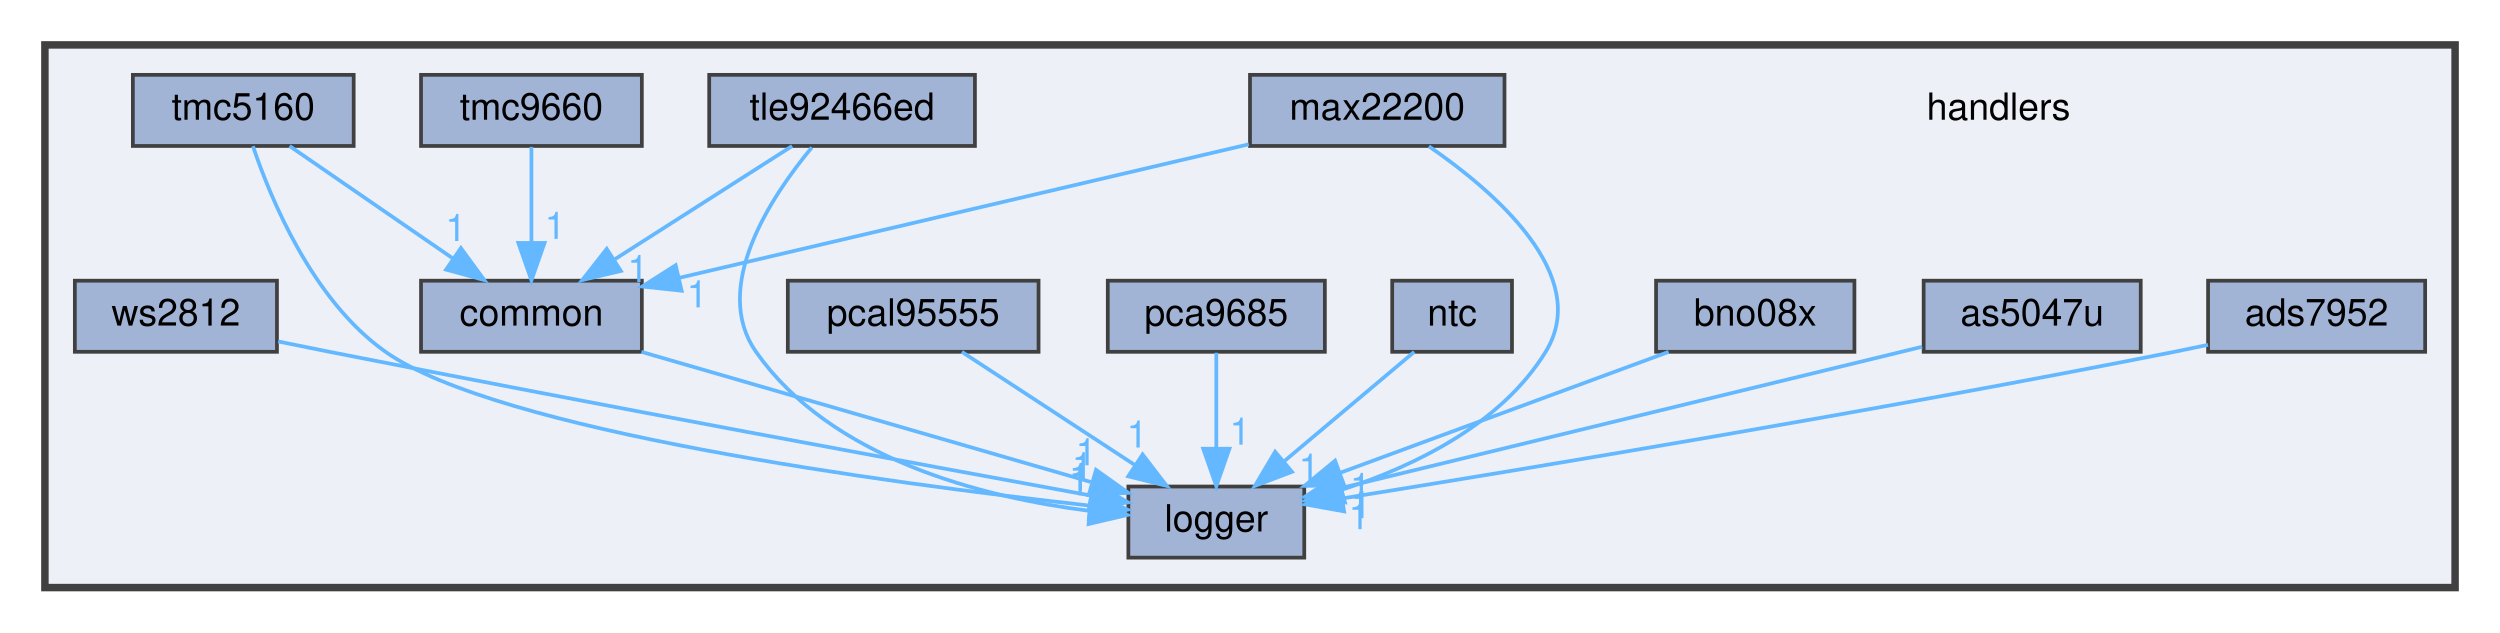
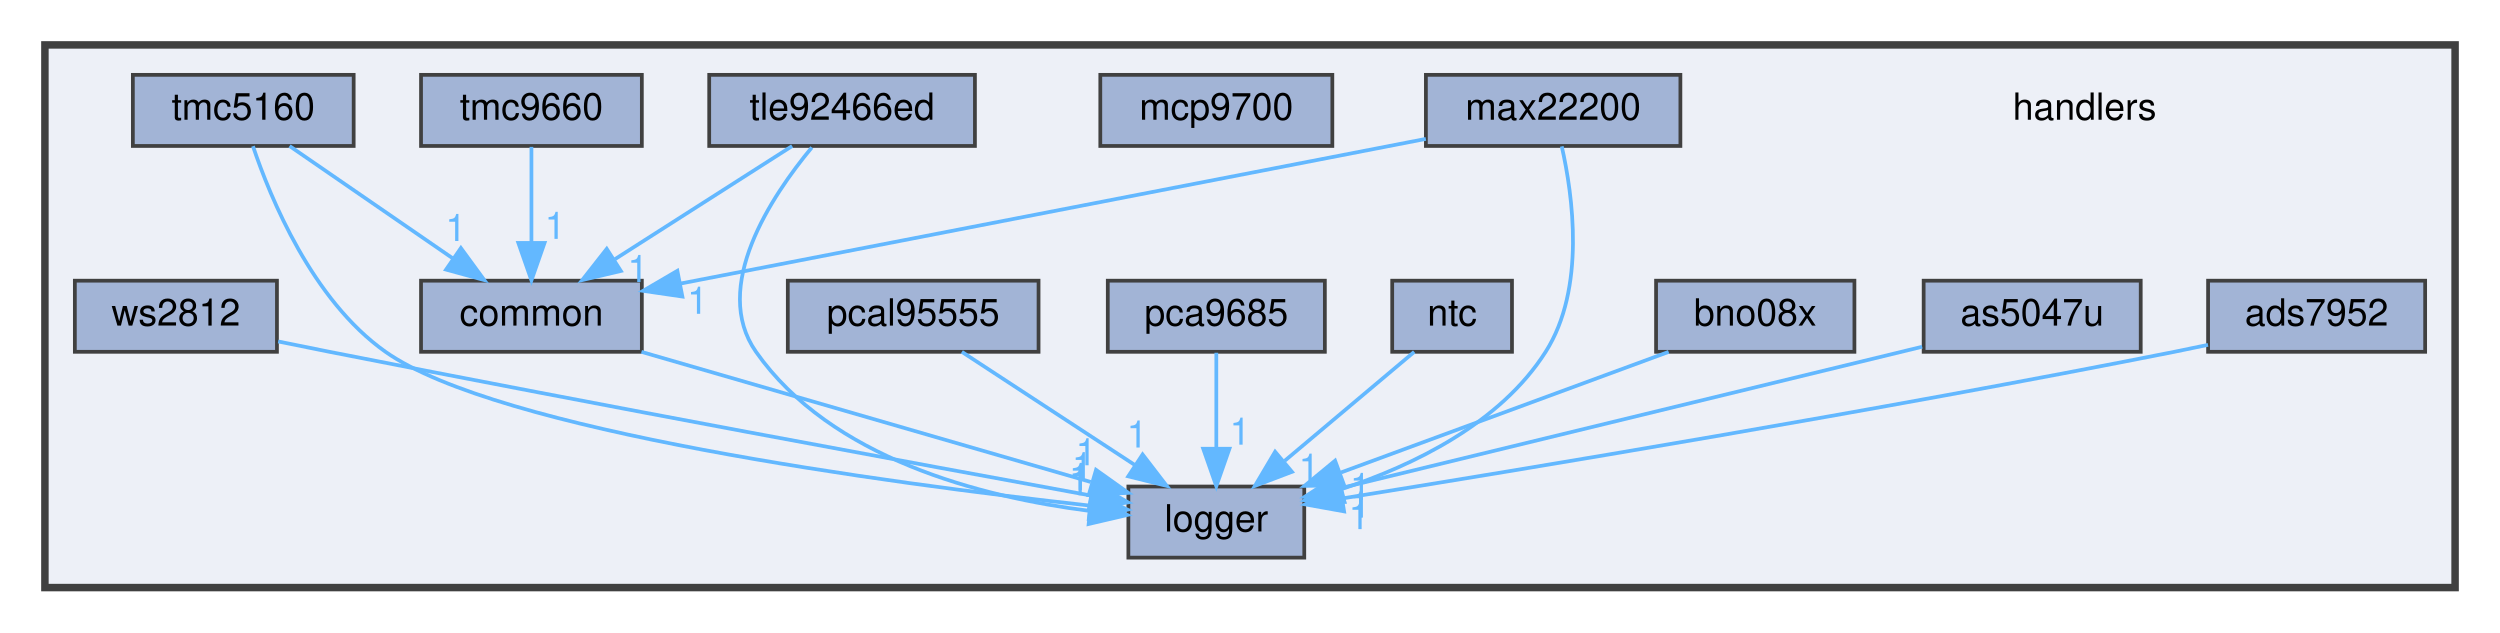
<svg xmlns="http://www.w3.org/2000/svg" xmlns:xlink="http://www.w3.org/1999/xlink" width="668pt" height="169pt" viewBox="0.00 0.00 668.00 169.00">
  <g id="graph0" class="graph" transform="scale(1 1) rotate(0) translate(4 165)">
    <g id="clust1" class="cluster">
      <g id="a_clust1">
        <a xlink:href="dir_97bbe734eff8d6674660850430e62f3c.html" target="_top">
          <polygon fill="#edf0f7" stroke="#404040" stroke-width="2" points="8,-8 8,-153 652,-153 652,-8 8,-8" />
        </a>
      </g>
    </g>
    <g id="node1" class="node">
-       <text text-anchor="middle" x="530" y="-133" font-family="Helvetica,sans-Serif" font-size="10.00">handlers</text>
+       <text text-anchor="middle" x="553" y="-133" font-family="Helvetica,sans-Serif" font-size="10.00">handlers</text>
    </g>
    <g id="node2" class="node">
      <g id="a_node2">
        <a xlink:href="dir_c9131abf6ca5a874fb64ad18ea247de4.html" target="_top" xlink:title="ads7952">
          <polygon fill="#a2b4d6" stroke="#404040" points="644,-90 586,-90 586,-71 644,-71 644,-90" />
          <text text-anchor="middle" x="615" y="-78" font-family="Helvetica,sans-Serif" font-size="10.00">ads7952</text>
        </a>
      </g>
    </g>
    <g id="node6" class="node">
      <g id="a_node6">
        <a xlink:href="dir_7848ed0c40c68eb13e368aca028ebfa2.html" target="_top" xlink:title="logger">
          <polygon fill="#a2b4d6" stroke="#404040" points="344.5,-35 297.5,-35 297.5,-16 344.5,-16 344.5,-35" />
          <text text-anchor="middle" x="321" y="-23" font-family="Helvetica,sans-Serif" font-size="10.00">logger</text>
        </a>
      </g>
    </g>
    <g id="edge1" class="edge">
      <g id="a_edge1">
        <a xlink:href="dir_000000_000009.html" target="_top">
          <path fill="none" stroke="#63b8ff" d="M585.98,-72.86C582.95,-72.21 579.92,-71.58 577,-71 497.65,-55.24 403.84,-39.72 354.77,-31.84" />
          <polygon fill="#63b8ff" stroke="#63b8ff" points="355.14,-28.36 344.72,-30.23 354.04,-35.27 355.14,-28.36" />
        </a>
      </g>
      <g id="a_edge1-headlabel">
        <a xlink:href="dir_000000_000009.html" target="_top" xlink:title="1">
          <text text-anchor="middle" x="359.14" y="-23.62" font-family="Helvetica,sans-Serif" font-size="10.00" fill="#63b8ff">1</text>
        </a>
      </g>
    </g>
    <g id="node3" class="node">
      <g id="a_node3">
        <a xlink:href="dir_397eef0de592f1461c8076a52d8e83a1.html" target="_top" xlink:title="as5047u">
          <polygon fill="#a2b4d6" stroke="#404040" points="568,-90 510,-90 510,-71 568,-71 568,-90" />
          <text text-anchor="middle" x="539" y="-78" font-family="Helvetica,sans-Serif" font-size="10.00">as5047u</text>
        </a>
      </g>
    </g>
    <g id="edge2" class="edge">
      <g id="a_edge2">
        <a xlink:href="dir_000001_000009.html" target="_top">
          <path fill="none" stroke="#63b8ff" d="M509.6,-72.35C469.23,-62.54 396.83,-44.94 354.44,-34.63" />
          <polygon fill="#63b8ff" stroke="#63b8ff" points="355.15,-31.2 344.6,-32.24 353.49,-38 355.15,-31.2" />
        </a>
      </g>
      <g id="a_edge2-headlabel">
        <a xlink:href="dir_000001_000009.html" target="_top" xlink:title="1">
          <text text-anchor="middle" x="359.31" y="-26.79" font-family="Helvetica,sans-Serif" font-size="10.00" fill="#63b8ff">1</text>
        </a>
      </g>
    </g>
    <g id="node4" class="node">
      <g id="a_node4">
        <a xlink:href="dir_a88fe424bb0735aa27657000de5e7f0c.html" target="_top" xlink:title="bno08x">
          <polygon fill="#a2b4d6" stroke="#404040" points="491.5,-90 438.5,-90 438.5,-71 491.5,-71 491.5,-90" />
          <text text-anchor="middle" x="465" y="-78" font-family="Helvetica,sans-Serif" font-size="10.00">bno08x</text>
        </a>
      </g>
    </g>
    <g id="edge3" class="edge">
      <g id="a_edge3">
        <a xlink:href="dir_000002_000009.html" target="_top">
          <path fill="none" stroke="#63b8ff" d="M441.86,-70.98C418.18,-62.27 381.13,-48.63 354.29,-38.75" />
          <polygon fill="#63b8ff" stroke="#63b8ff" points="355.15,-35.34 344.56,-35.17 352.73,-41.91 355.15,-35.34" />
        </a>
      </g>
      <g id="a_edge3-headlabel">
        <a xlink:href="dir_000002_000009.html" target="_top" xlink:title="1">
          <text text-anchor="middle" x="359.5" y="-31.42" font-family="Helvetica,sans-Serif" font-size="10.00" fill="#63b8ff">1</text>
        </a>
      </g>
    </g>
    <g id="node5" class="node">
      <g id="a_node5">
        <a xlink:href="dir_52ff2686f796482dae89c725c32853bb.html" target="_top" xlink:title="common">
          <polygon fill="#a2b4d6" stroke="#404040" points="167.5,-90 108.5,-90 108.5,-71 167.5,-71 167.5,-90" />
          <text text-anchor="middle" x="138" y="-78" font-family="Helvetica,sans-Serif" font-size="10.00">common</text>
        </a>
      </g>
    </g>
    <g id="edge4" class="edge">
      <g id="a_edge4">
        <a xlink:href="dir_000003_000009.html" target="_top">
          <path fill="none" stroke="#63b8ff" d="M167.4,-70.98C200.18,-61.49 253.09,-46.17 287.46,-36.21" />
          <polygon fill="#63b8ff" stroke="#63b8ff" points="288.86,-39.45 297.49,-33.31 286.91,-32.73 288.86,-39.45" />
        </a>
      </g>
      <g id="a_edge4-headlabel">
        <a xlink:href="dir_000003_000009.html" target="_top" xlink:title="1">
          <text text-anchor="middle" x="286.19" y="-40.68" font-family="Helvetica,sans-Serif" font-size="10.00" fill="#63b8ff">1</text>
        </a>
      </g>
    </g>
    <g id="node7" class="node">
      <g id="a_node7">
        <a xlink:href="dir_0a473e29603899b4f71d8768160d1d9b.html" target="_top" xlink:title="max22200">
-           <polygon fill="#a2b4d6" stroke="#404040" points="398,-145 330,-145 330,-126 398,-126 398,-145" />
-           <text text-anchor="middle" x="364" y="-133" font-family="Helvetica,sans-Serif" font-size="10.00">max22200</text>
+           <polygon fill="#a2b4d6" stroke="#404040" points="445,-145 377,-145 377,-126 445,-126 445,-145" />
+           <text text-anchor="middle" x="411" y="-133" font-family="Helvetica,sans-Serif" font-size="10.00">max22200</text>
        </a>
      </g>
    </g>
    <g id="edge5" class="edge">
      <g id="a_edge5">
        <a xlink:href="dir_000011_000003.html" target="_top">
-           <path fill="none" stroke="#63b8ff" d="M329.68,-126.45C288.75,-116.85 220.49,-100.85 177.43,-90.75" />
-           <polygon fill="#63b8ff" stroke="#63b8ff" points="178.13,-87.32 167.59,-88.44 176.53,-94.13 178.13,-87.32" />
+           <path fill="none" stroke="#63b8ff" d="M376.98,-127.89C326.35,-118.07 231.41,-99.64 177.69,-89.21" />
+           <polygon fill="#63b8ff" stroke="#63b8ff" points="178.33,-85.76 167.84,-87.29 176.99,-92.64 178.33,-85.76" />
        </a>
      </g>
      <g id="a_edge5-headlabel">
        <a xlink:href="dir_000011_000003.html" target="_top" xlink:title="1">
-           <text text-anchor="middle" x="182.28" y="-82.87" font-family="Helvetica,sans-Serif" font-size="10.00" fill="#63b8ff">1</text>
+           <text text-anchor="middle" x="182.4" y="-81.16" font-family="Helvetica,sans-Serif" font-size="10.00" fill="#63b8ff">1</text>
        </a>
      </g>
    </g>
    <g id="edge6" class="edge">
      <g id="a_edge6">
        <a xlink:href="dir_000011_000009.html" target="_top">
-           <path fill="none" stroke="#63b8ff" d="M377.79,-125.91C395.22,-113.93 421.53,-91.37 409,-71 397.16,-51.75 374.14,-40.52 354.61,-34.16" />
-           <polygon fill="#63b8ff" stroke="#63b8ff" points="355.38,-30.74 344.79,-31.26 353.39,-37.45 355.38,-30.74" />
+           <path fill="none" stroke="#63b8ff" d="M413.3,-125.89C416.24,-112.88 419.78,-87.93 409,-71 396.86,-51.94 373.85,-40.7 354.4,-34.29" />
+           <polygon fill="#63b8ff" stroke="#63b8ff" points="355.21,-30.88 344.63,-31.36 353.2,-37.59 355.21,-30.88" />
        </a>
      </g>
      <g id="a_edge6-headlabel">
        <a xlink:href="dir_000011_000009.html" target="_top" xlink:title="1">
-           <text text-anchor="middle" x="359.63" y="-26.53" font-family="Helvetica,sans-Serif" font-size="10.00" fill="#63b8ff">1</text>
+           <text text-anchor="middle" x="359.47" y="-26.7" font-family="Helvetica,sans-Serif" font-size="10.00" fill="#63b8ff">1</text>
        </a>
      </g>
    </g>
    <g id="node8" class="node">
      <g id="a_node8">
+         <a xlink:href="dir_563a1141a8fe29095e6ac977154154a0.html" target="_top" xlink:title="mcp9700">
+           <polygon fill="#a2b4d6" stroke="#404040" points="352,-145 290,-145 290,-126 352,-126 352,-145" />
+           <text text-anchor="middle" x="321" y="-133" font-family="Helvetica,sans-Serif" font-size="10.00">mcp9700</text>
+         </a>
+       </g>
+     </g>
+     <g id="node9" class="node">
+       <g id="a_node9">
        <a xlink:href="dir_578b1697af9bfc63cf33b892db3f6e33.html" target="_top" xlink:title="ntc">
          <polygon fill="#a2b4d6" stroke="#404040" points="400,-90 368,-90 368,-71 400,-71 400,-90" />
          <text text-anchor="middle" x="384" y="-78" font-family="Helvetica,sans-Serif" font-size="10.00">ntc</text>
        </a>
      </g>
    </g>
    <g id="edge7" class="edge">
      <g id="a_edge7">
-         <a xlink:href="dir_000012_000009.html" target="_top">
+         <a xlink:href="dir_000013_000009.html" target="_top">
          <path fill="none" stroke="#63b8ff" d="M373.88,-70.98C364.56,-63.15 350.53,-51.34 339.26,-41.86" />
          <polygon fill="#63b8ff" stroke="#63b8ff" points="341.21,-38.93 331.31,-35.17 336.71,-44.29 341.21,-38.93" />
        </a>
      </g>
      <g id="a_edge7-headlabel">
-         <a xlink:href="dir_000012_000009.html" target="_top" xlink:title="1">
+         <a xlink:href="dir_000013_000009.html" target="_top" xlink:title="1">
          <text text-anchor="middle" x="345.79" y="-36.57" font-family="Helvetica,sans-Serif" font-size="10.00" fill="#63b8ff">1</text>
        </a>
      </g>
    </g>
-     <g id="node9" class="node">
-       <g id="a_node9">
+     <g id="node10" class="node">
+       <g id="a_node10">
        <a xlink:href="dir_c17f5d286b0e9d3d728751e1cce38b21.html" target="_top" xlink:title="pca9685">
          <polygon fill="#a2b4d6" stroke="#404040" points="350,-90 292,-90 292,-71 350,-71 350,-90" />
          <text text-anchor="middle" x="321" y="-78" font-family="Helvetica,sans-Serif" font-size="10.00">pca9685</text>
        </a>
      </g>
    </g>
    <g id="edge8" class="edge">
      <g id="a_edge8">
-         <a xlink:href="dir_000013_000009.html" target="_top">
+         <a xlink:href="dir_000014_000009.html" target="_top">
          <path fill="none" stroke="#63b8ff" d="M321,-70.75C321,-63.8 321,-53.85 321,-45.13" />
          <polygon fill="#63b8ff" stroke="#63b8ff" points="324.5,-45.09 321,-35.09 317.5,-45.09 324.5,-45.09" />
        </a>
      </g>
      <g id="a_edge8-headlabel">
-         <a xlink:href="dir_000013_000009.html" target="_top" xlink:title="1">
+         <a xlink:href="dir_000014_000009.html" target="_top" xlink:title="1">
          <text text-anchor="middle" x="327.34" y="-46.18" font-family="Helvetica,sans-Serif" font-size="10.00" fill="#63b8ff">1</text>
        </a>
      </g>
    </g>
-     <g id="node10" class="node">
-       <g id="a_node10">
+     <g id="node11" class="node">
+       <g id="a_node11">
        <a xlink:href="dir_8fcaa0ad75fc40edc1b6b745802439f3.html" target="_top" xlink:title="pcal95555">
          <polygon fill="#a2b4d6" stroke="#404040" points="273.5,-90 206.5,-90 206.5,-71 273.5,-71 273.5,-90" />
          <text text-anchor="middle" x="240" y="-78" font-family="Helvetica,sans-Serif" font-size="10.00">pcal95555</text>
        </a>
      </g>
    </g>
    <g id="edge9" class="edge">
      <g id="a_edge9">
-         <a xlink:href="dir_000014_000009.html" target="_top">
+         <a xlink:href="dir_000015_000009.html" target="_top">
          <path fill="none" stroke="#63b8ff" d="M253.01,-70.98C265.46,-62.84 284.46,-50.41 299.21,-40.76" />
          <polygon fill="#63b8ff" stroke="#63b8ff" points="301.3,-43.57 307.75,-35.17 297.46,-37.72 301.3,-43.57" />
        </a>
      </g>
      <g id="a_edge9-headlabel">
-         <a xlink:href="dir_000014_000009.html" target="_top" xlink:title="1">
+         <a xlink:href="dir_000015_000009.html" target="_top" xlink:title="1">
          <text text-anchor="middle" x="299.84" y="-45.42" font-family="Helvetica,sans-Serif" font-size="10.00" fill="#63b8ff">1</text>
        </a>
      </g>
    </g>
-     <g id="node11" class="node">
-       <g id="a_node11">
+     <g id="node12" class="node">
+       <g id="a_node12">
        <a xlink:href="dir_e60338d1c39b73a12b907c00fb4619bf.html" target="_top" xlink:title="tle92466ed">
          <polygon fill="#a2b4d6" stroke="#404040" points="256.5,-145 185.5,-145 185.5,-126 256.5,-126 256.5,-145" />
          <text text-anchor="middle" x="221" y="-133" font-family="Helvetica,sans-Serif" font-size="10.00">tle92466ed</text>
        </a>
      </g>
    </g>
    <g id="edge10" class="edge">
      <g id="a_edge10">
-         <a xlink:href="dir_000015_000003.html" target="_top">
+         <a xlink:href="dir_000016_000003.html" target="_top">
          <path fill="none" stroke="#63b8ff" d="M207.66,-125.98C194.91,-117.84 175.45,-105.41 160.33,-95.76" />
          <polygon fill="#63b8ff" stroke="#63b8ff" points="161.89,-92.6 151.58,-90.17 158.12,-98.5 161.89,-92.6" />
        </a>
      </g>
      <g id="a_edge10-headlabel">
-         <a xlink:href="dir_000015_000003.html" target="_top" xlink:title="1">
+         <a xlink:href="dir_000016_000003.html" target="_top" xlink:title="1">
          <text text-anchor="middle" x="166.45" y="-89.64" font-family="Helvetica,sans-Serif" font-size="10.00" fill="#63b8ff">1</text>
        </a>
      </g>
    </g>
    <g id="edge11" class="edge">
      <g id="a_edge11">
-         <a xlink:href="dir_000015_000009.html" target="_top">
+         <a xlink:href="dir_000016_000009.html" target="_top">
          <path fill="none" stroke="#63b8ff" d="M212.92,-125.6C202.17,-112.65 185.88,-88.28 198,-71 217.98,-42.52 258.09,-32.19 287.09,-28.49" />
          <polygon fill="#63b8ff" stroke="#63b8ff" points="287.64,-31.95 297.21,-27.4 286.89,-24.99 287.64,-31.95" />
        </a>
      </g>
      <g id="a_edge11-headlabel">
-         <a xlink:href="dir_000015_000009.html" target="_top" xlink:title="1">
+         <a xlink:href="dir_000016_000009.html" target="_top" xlink:title="1">
          <text text-anchor="middle" x="284.37" y="-32.66" font-family="Helvetica,sans-Serif" font-size="10.00" fill="#63b8ff">1</text>
        </a>
      </g>
    </g>
-     <g id="node12" class="node">
-       <g id="a_node12">
+     <g id="node13" class="node">
+       <g id="a_node13">
        <a xlink:href="dir_771da01106de958134343da02e29ab81.html" target="_top" xlink:title="tmc5160">
          <polygon fill="#a2b4d6" stroke="#404040" points="90.5,-145 31.5,-145 31.5,-126 90.5,-126 90.5,-145" />
          <text text-anchor="middle" x="61" y="-133" font-family="Helvetica,sans-Serif" font-size="10.00">tmc5160</text>
        </a>
      </g>
    </g>
    <g id="edge12" class="edge">
      <g id="a_edge12">
-         <a xlink:href="dir_000016_000003.html" target="_top">
+         <a xlink:href="dir_000017_000003.html" target="_top">
          <path fill="none" stroke="#63b8ff" d="M73.37,-125.98C85.09,-117.92 102.92,-105.65 116.89,-96.03" />
          <polygon fill="#63b8ff" stroke="#63b8ff" points="119.15,-98.72 125.4,-90.17 115.18,-92.96 119.15,-98.72" />
        </a>
      </g>
      <g id="a_edge12-headlabel">
-         <a xlink:href="dir_000016_000003.html" target="_top" xlink:title="1">
+         <a xlink:href="dir_000017_000003.html" target="_top" xlink:title="1">
          <text text-anchor="middle" x="117.8" y="-100.6" font-family="Helvetica,sans-Serif" font-size="10.00" fill="#63b8ff">1</text>
        </a>
      </g>
    </g>
    <g id="edge13" class="edge">
      <g id="a_edge13">
-         <a xlink:href="dir_000016_000009.html" target="_top">
+         <a xlink:href="dir_000017_000009.html" target="_top">
          <path fill="none" stroke="#63b8ff" d="M63.59,-125.94C68.26,-112.06 79.48,-84.78 99,-71 128.88,-49.91 232.63,-35.97 287.06,-29.92" />
          <polygon fill="#63b8ff" stroke="#63b8ff" points="287.69,-33.38 297.26,-28.82 286.94,-26.42 287.69,-33.38" />
        </a>
      </g>
      <g id="a_edge13-headlabel">
-         <a xlink:href="dir_000016_000009.html" target="_top" xlink:title="1">
+         <a xlink:href="dir_000017_000009.html" target="_top" xlink:title="1">
          <text text-anchor="middle" x="284.42" y="-34.09" font-family="Helvetica,sans-Serif" font-size="10.00" fill="#63b8ff">1</text>
        </a>
      </g>
    </g>
-     <g id="node13" class="node">
-       <g id="a_node13">
+     <g id="node14" class="node">
+       <g id="a_node14">
        <a xlink:href="dir_57a9b4ae0972c7aba1e3c2e0355f42ff.html" target="_top" xlink:title="tmc9660">
          <polygon fill="#a2b4d6" stroke="#404040" points="167.5,-145 108.5,-145 108.5,-126 167.5,-126 167.5,-145" />
          <text text-anchor="middle" x="138" y="-133" font-family="Helvetica,sans-Serif" font-size="10.00">tmc9660</text>
        </a>
      </g>
    </g>
    <g id="edge14" class="edge">
      <g id="a_edge14">
-         <a xlink:href="dir_000017_000003.html" target="_top">
+         <a xlink:href="dir_000018_000003.html" target="_top">
          <path fill="none" stroke="#63b8ff" d="M138,-125.75C138,-118.8 138,-108.85 138,-100.13" />
          <polygon fill="#63b8ff" stroke="#63b8ff" points="141.5,-100.09 138,-90.09 134.5,-100.09 141.5,-100.09" />
        </a>
      </g>
      <g id="a_edge14-headlabel">
-         <a xlink:href="dir_000017_000003.html" target="_top" xlink:title="1">
+         <a xlink:href="dir_000018_000003.html" target="_top" xlink:title="1">
          <text text-anchor="middle" x="144.34" y="-101.18" font-family="Helvetica,sans-Serif" font-size="10.00" fill="#63b8ff">1</text>
        </a>
      </g>
    </g>
-     <g id="node14" class="node">
-       <g id="a_node14">
+     <g id="node15" class="node">
+       <g id="a_node15">
        <a xlink:href="dir_d7be47e4bfeb2e6d7b7afbb9011a1517.html" target="_top" xlink:title="ws2812">
          <polygon fill="#a2b4d6" stroke="#404040" points="70,-90 16,-90 16,-71 70,-71 70,-90" />
          <text text-anchor="middle" x="43" y="-78" font-family="Helvetica,sans-Serif" font-size="10.00">ws2812</text>
        </a>
      </g>
    </g>
    <g id="edge15" class="edge">
      <g id="a_edge15">
-         <a xlink:href="dir_000019_000009.html" target="_top">
+         <a xlink:href="dir_000020_000009.html" target="_top">
          <path fill="none" stroke="#63b8ff" d="M70.33,-73.76C74.89,-72.82 79.58,-71.87 84,-71 156.4,-56.7 241.46,-41 287.42,-32.6" />
          <polygon fill="#63b8ff" stroke="#63b8ff" points="288.22,-36.01 297.42,-30.77 286.96,-29.13 288.22,-36.01" />
        </a>
      </g>
      <g id="a_edge15-headlabel">
-         <a xlink:href="dir_000019_000009.html" target="_top" xlink:title="1">
+         <a xlink:href="dir_000020_000009.html" target="_top" xlink:title="1">
          <text text-anchor="middle" x="285.19" y="-36.95" font-family="Helvetica,sans-Serif" font-size="10.00" fill="#63b8ff">1</text>
        </a>
      </g>
    </g>
  </g>
</svg>
